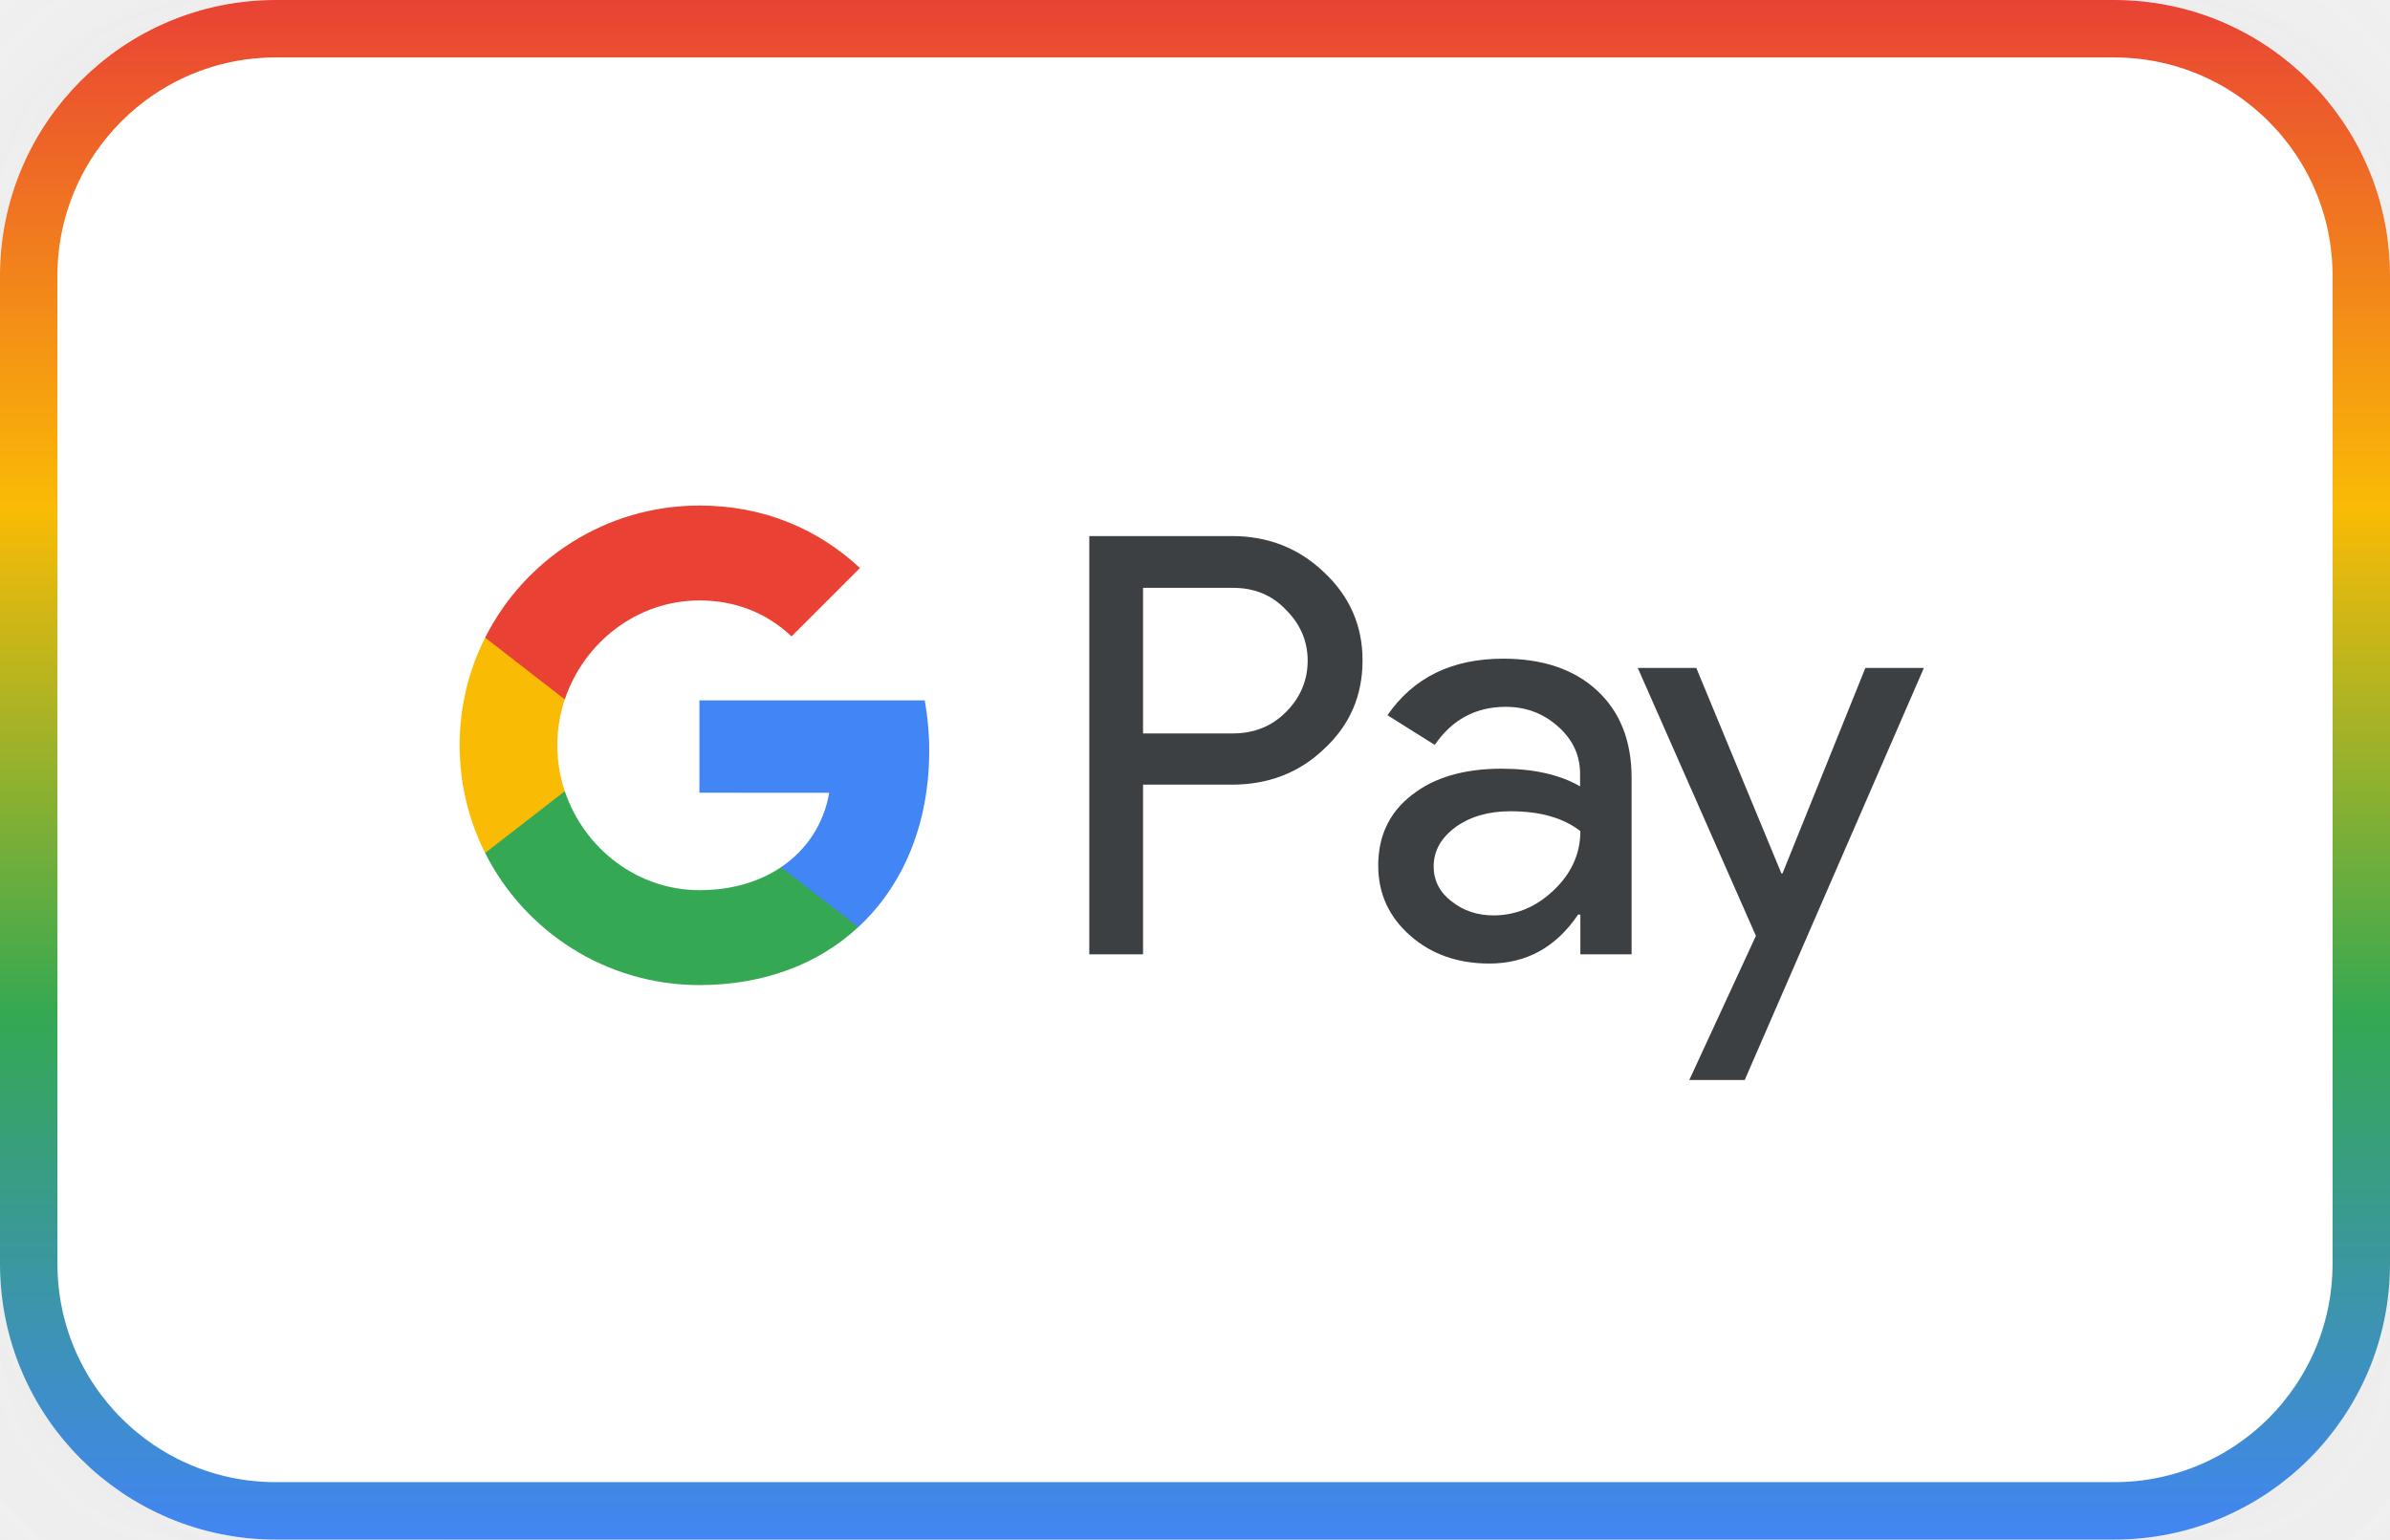
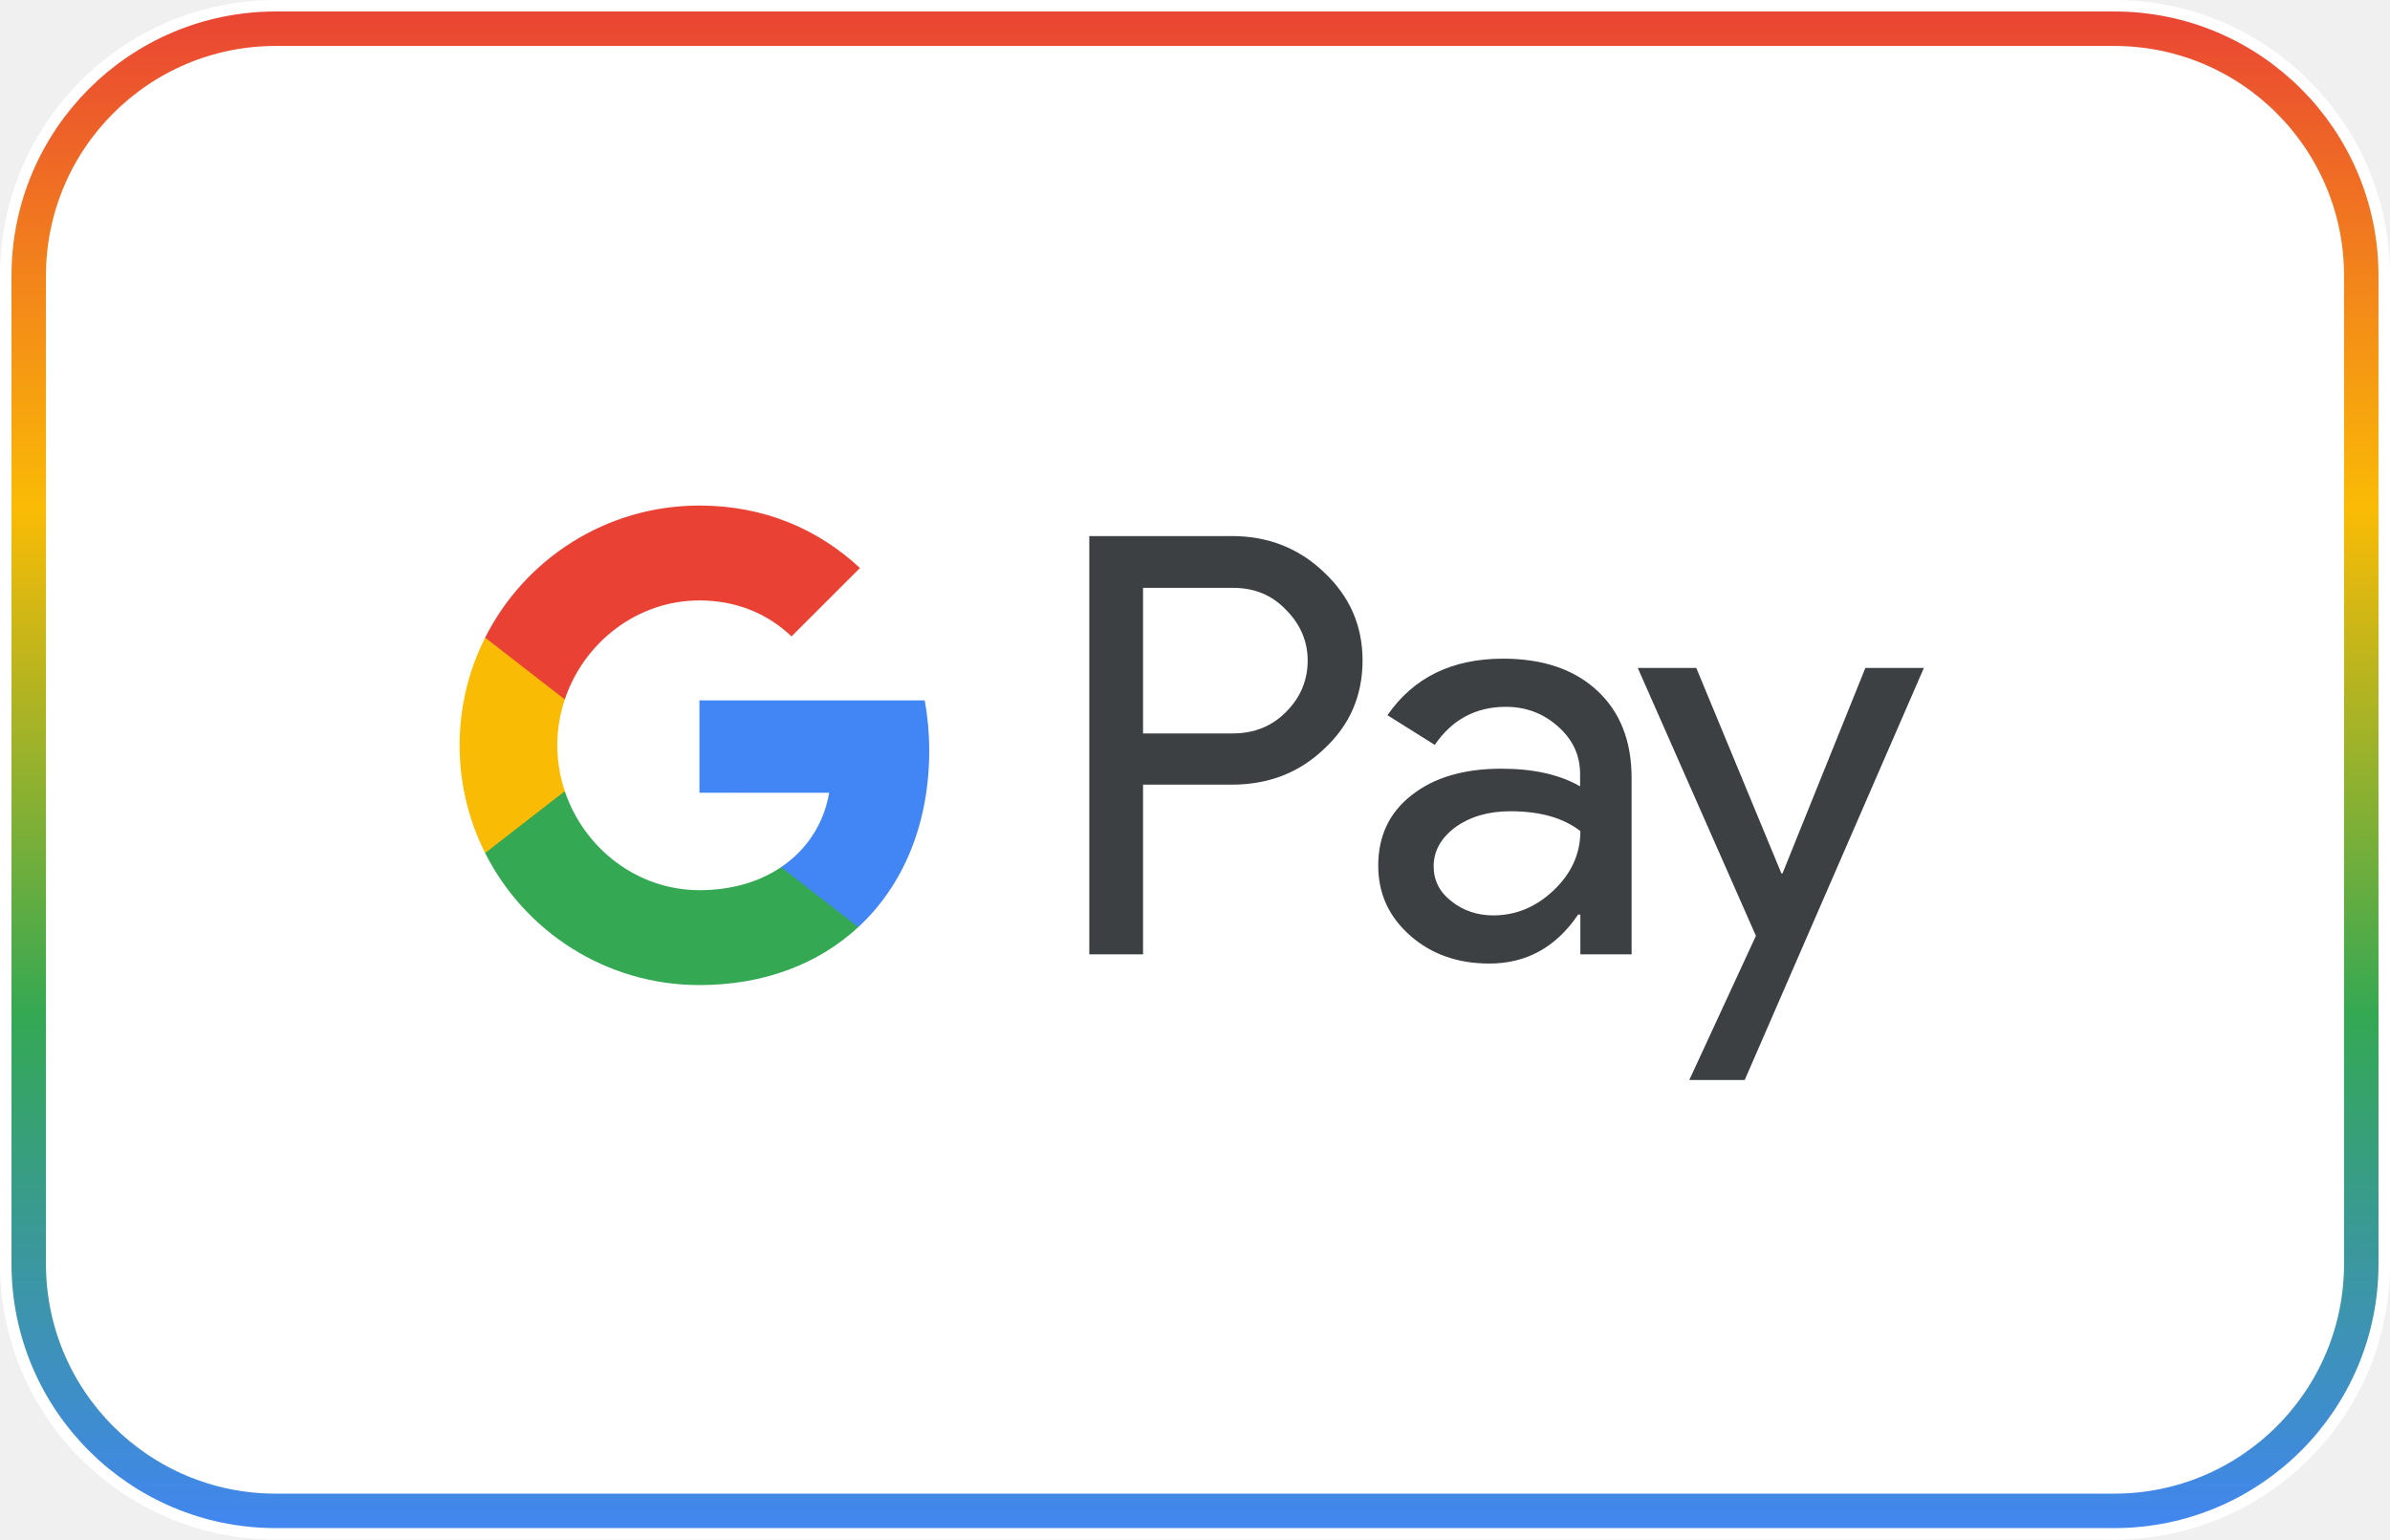
- <svg xmlns="http://www.w3.org/2000/svg" width="208" height="134" viewBox="40 20 208 134" fill="none">
-   <g filter="url(#filter0_dd_4303_2826)">
+ <svg xmlns="http://www.w3.org/2000/svg" width="208" height="134" viewBox="0 0 208 134" fill="none">
+   <g transform="translate(-40, -20)">
    <rect x="40" y="20" width="208" height="134" rx="24" fill="white" />
-     <rect x="42.5" y="22.5" width="203" height="129" rx="21.5" stroke="url(#paint0_linear_4303_2826)" stroke-width="5" />
+     <rect x="42.5" y="22.5" width="203" height="129" rx="21.5" stroke="url(#paint0_linear_4303_2826)" stroke-width="3" />
    <path d="M139.479 103.059H134.8V66.656H147.203C150.346 66.656 153.026 67.703 155.219 69.799C157.461 71.894 158.582 74.453 158.582 77.474C158.582 80.569 157.461 83.127 155.219 85.198C153.051 87.27 150.37 88.293 147.203 88.293H139.479V103.059ZM139.479 71.139V83.834H147.3C149.152 83.834 150.711 83.2 151.93 81.958C153.172 80.715 153.806 79.204 153.806 77.499C153.806 75.817 153.172 74.331 151.93 73.088C150.711 71.797 149.176 71.163 147.3 71.163H139.479V71.139Z" fill="#3C4043" />
    <path d="M170.813 77.328C174.273 77.328 177.002 78.254 179 80.106C180.998 81.958 181.997 84.492 181.997 87.708V103.059H177.538V99.599H177.343C175.418 102.45 172.835 103.863 169.619 103.863C166.866 103.863 164.575 103.059 162.723 101.426C160.872 99.794 159.946 97.772 159.946 95.335C159.946 92.752 160.92 90.705 162.87 89.195C164.819 87.659 167.426 86.904 170.667 86.904C173.445 86.904 175.735 87.416 177.514 88.439V87.367C177.514 85.734 176.88 84.37 175.589 83.225C174.297 82.08 172.787 81.519 171.057 81.519C168.45 81.519 166.378 82.616 164.868 84.833L160.75 82.25C163.016 78.961 166.378 77.328 170.813 77.328ZM164.77 95.408C164.77 96.626 165.282 97.65 166.33 98.454C167.353 99.258 168.571 99.672 169.96 99.672C171.934 99.672 173.688 98.941 175.223 97.479C176.758 96.017 177.538 94.311 177.538 92.338C176.076 91.193 174.054 90.608 171.447 90.608C169.546 90.608 167.962 91.071 166.695 91.972C165.404 92.923 164.77 94.068 164.77 95.408Z" fill="#3C4043" />
    <path d="M207.436 78.132L191.841 114H187.017L192.816 101.451L182.533 78.132H187.626L195.033 96.017H195.131L202.343 78.132H207.436Z" fill="#3C4043" />
    <path d="M120.87 85.345C120.87 83.819 120.733 82.36 120.48 80.956H100.87V88.997L112.164 89C111.706 91.675 110.231 93.956 107.973 95.476V100.693H114.695C118.621 97.06 120.87 91.69 120.87 85.345Z" fill="#4285F4" />
    <path d="M107.975 95.477C106.104 96.739 103.694 97.477 100.875 97.477C95.429 97.477 90.809 93.807 89.155 88.861H82.22V94.241C85.656 101.059 92.717 105.737 100.875 105.737C106.513 105.737 111.25 103.883 114.698 100.691L107.975 95.477Z" fill="#34A853" />
    <path d="M88.501 84.87C88.501 83.481 88.733 82.138 89.154 80.876V75.496H82.22C80.799 78.315 80 81.497 80 84.87C80 88.242 80.802 91.424 82.22 94.243L89.154 88.863C88.733 87.601 88.501 86.258 88.501 84.87Z" fill="#FABB05" />
    <path d="M100.875 72.26C103.952 72.26 106.708 73.32 108.884 75.391L114.841 69.438C111.223 66.069 106.506 64 100.875 64C92.719 64 85.655 68.678 82.22 75.496L89.154 80.876C90.809 75.93 95.429 72.26 100.875 72.26Z" fill="#E94235" />
  </g>
  <defs>
-     <filter id="filter0_dd_4303_2826" x="0" y="0" width="288" height="214" filterUnits="userSpaceOnUse" color-interpolation-filters="sRGB">
-       <feFlood flood-opacity="0" result="BackgroundImageFix" />
-       <feColorMatrix in="SourceAlpha" type="matrix" values="0 0 0 0 0 0 0 0 0 0 0 0 0 0 0 0 0 0 127 0" result="hardAlpha" />
-       <feOffset dy="2" />
-       <feGaussianBlur stdDeviation="10" />
-       <feColorMatrix type="matrix" values="0 0 0 0 0.718 0 0 0 0 0.718 0 0 0 0 0.718 0 0 0 0.08 0" />
-       <feBlend mode="normal" in2="BackgroundImageFix" result="effect1_dropShadow_4303_2826" />
-       <feColorMatrix in="SourceAlpha" type="matrix" values="0 0 0 0 0 0 0 0 0 0 0 0 0 0 0 0 0 0 127 0" result="hardAlpha" />
-       <feOffset dy="20" />
-       <feGaussianBlur stdDeviation="20" />
-       <feColorMatrix type="matrix" values="0 0 0 0 0.718 0 0 0 0 0.718 0 0 0 0 0.718 0 0 0 0.08 0" />
-       <feBlend mode="normal" in2="effect1_dropShadow_4303_2826" result="effect2_dropShadow_4303_2826" />
-       <feBlend mode="normal" in="SourceGraphic" in2="effect2_dropShadow_4303_2826" result="shape" />
-     </filter>
    <linearGradient id="paint0_linear_4303_2826" x1="144" y1="20" x2="144" y2="154" gradientUnits="userSpaceOnUse">
      <stop stop-color="#E94235" />
      <stop offset="0.33" stop-color="#FABB05" />
      <stop offset="0.66" stop-color="#34A853" />
      <stop offset="1" stop-color="#4285F4" />
    </linearGradient>
  </defs>
</svg>
